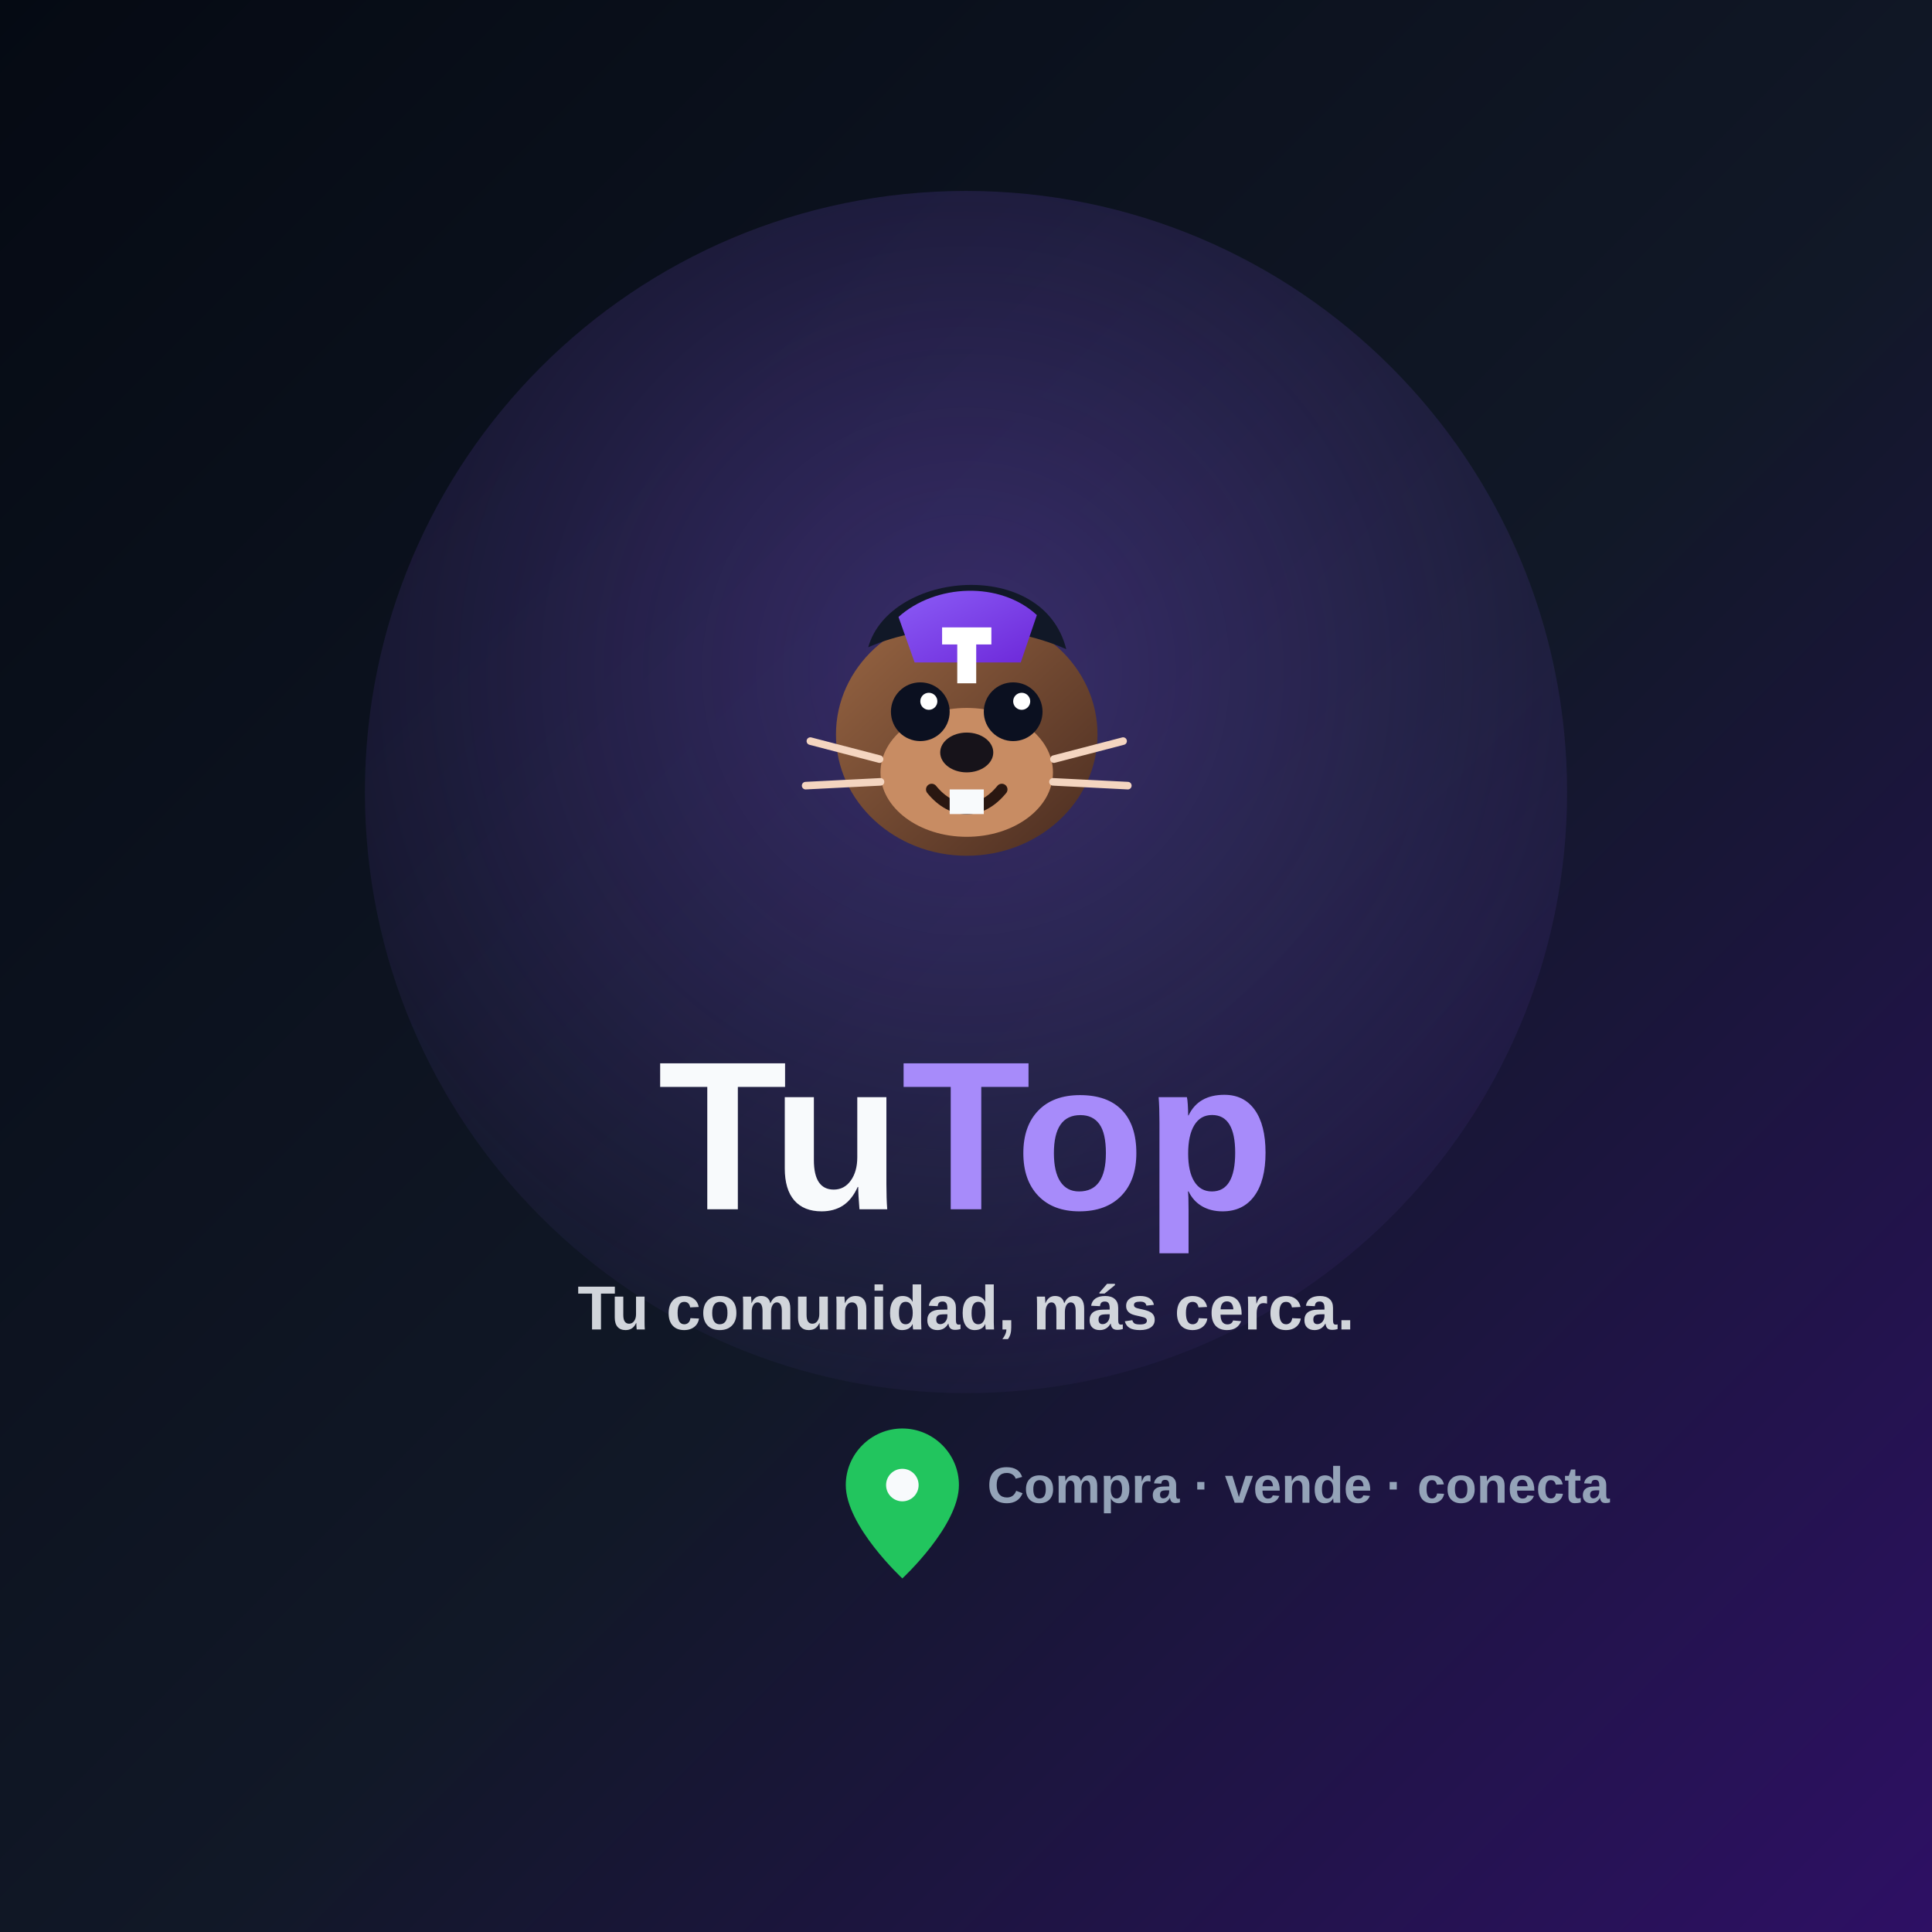
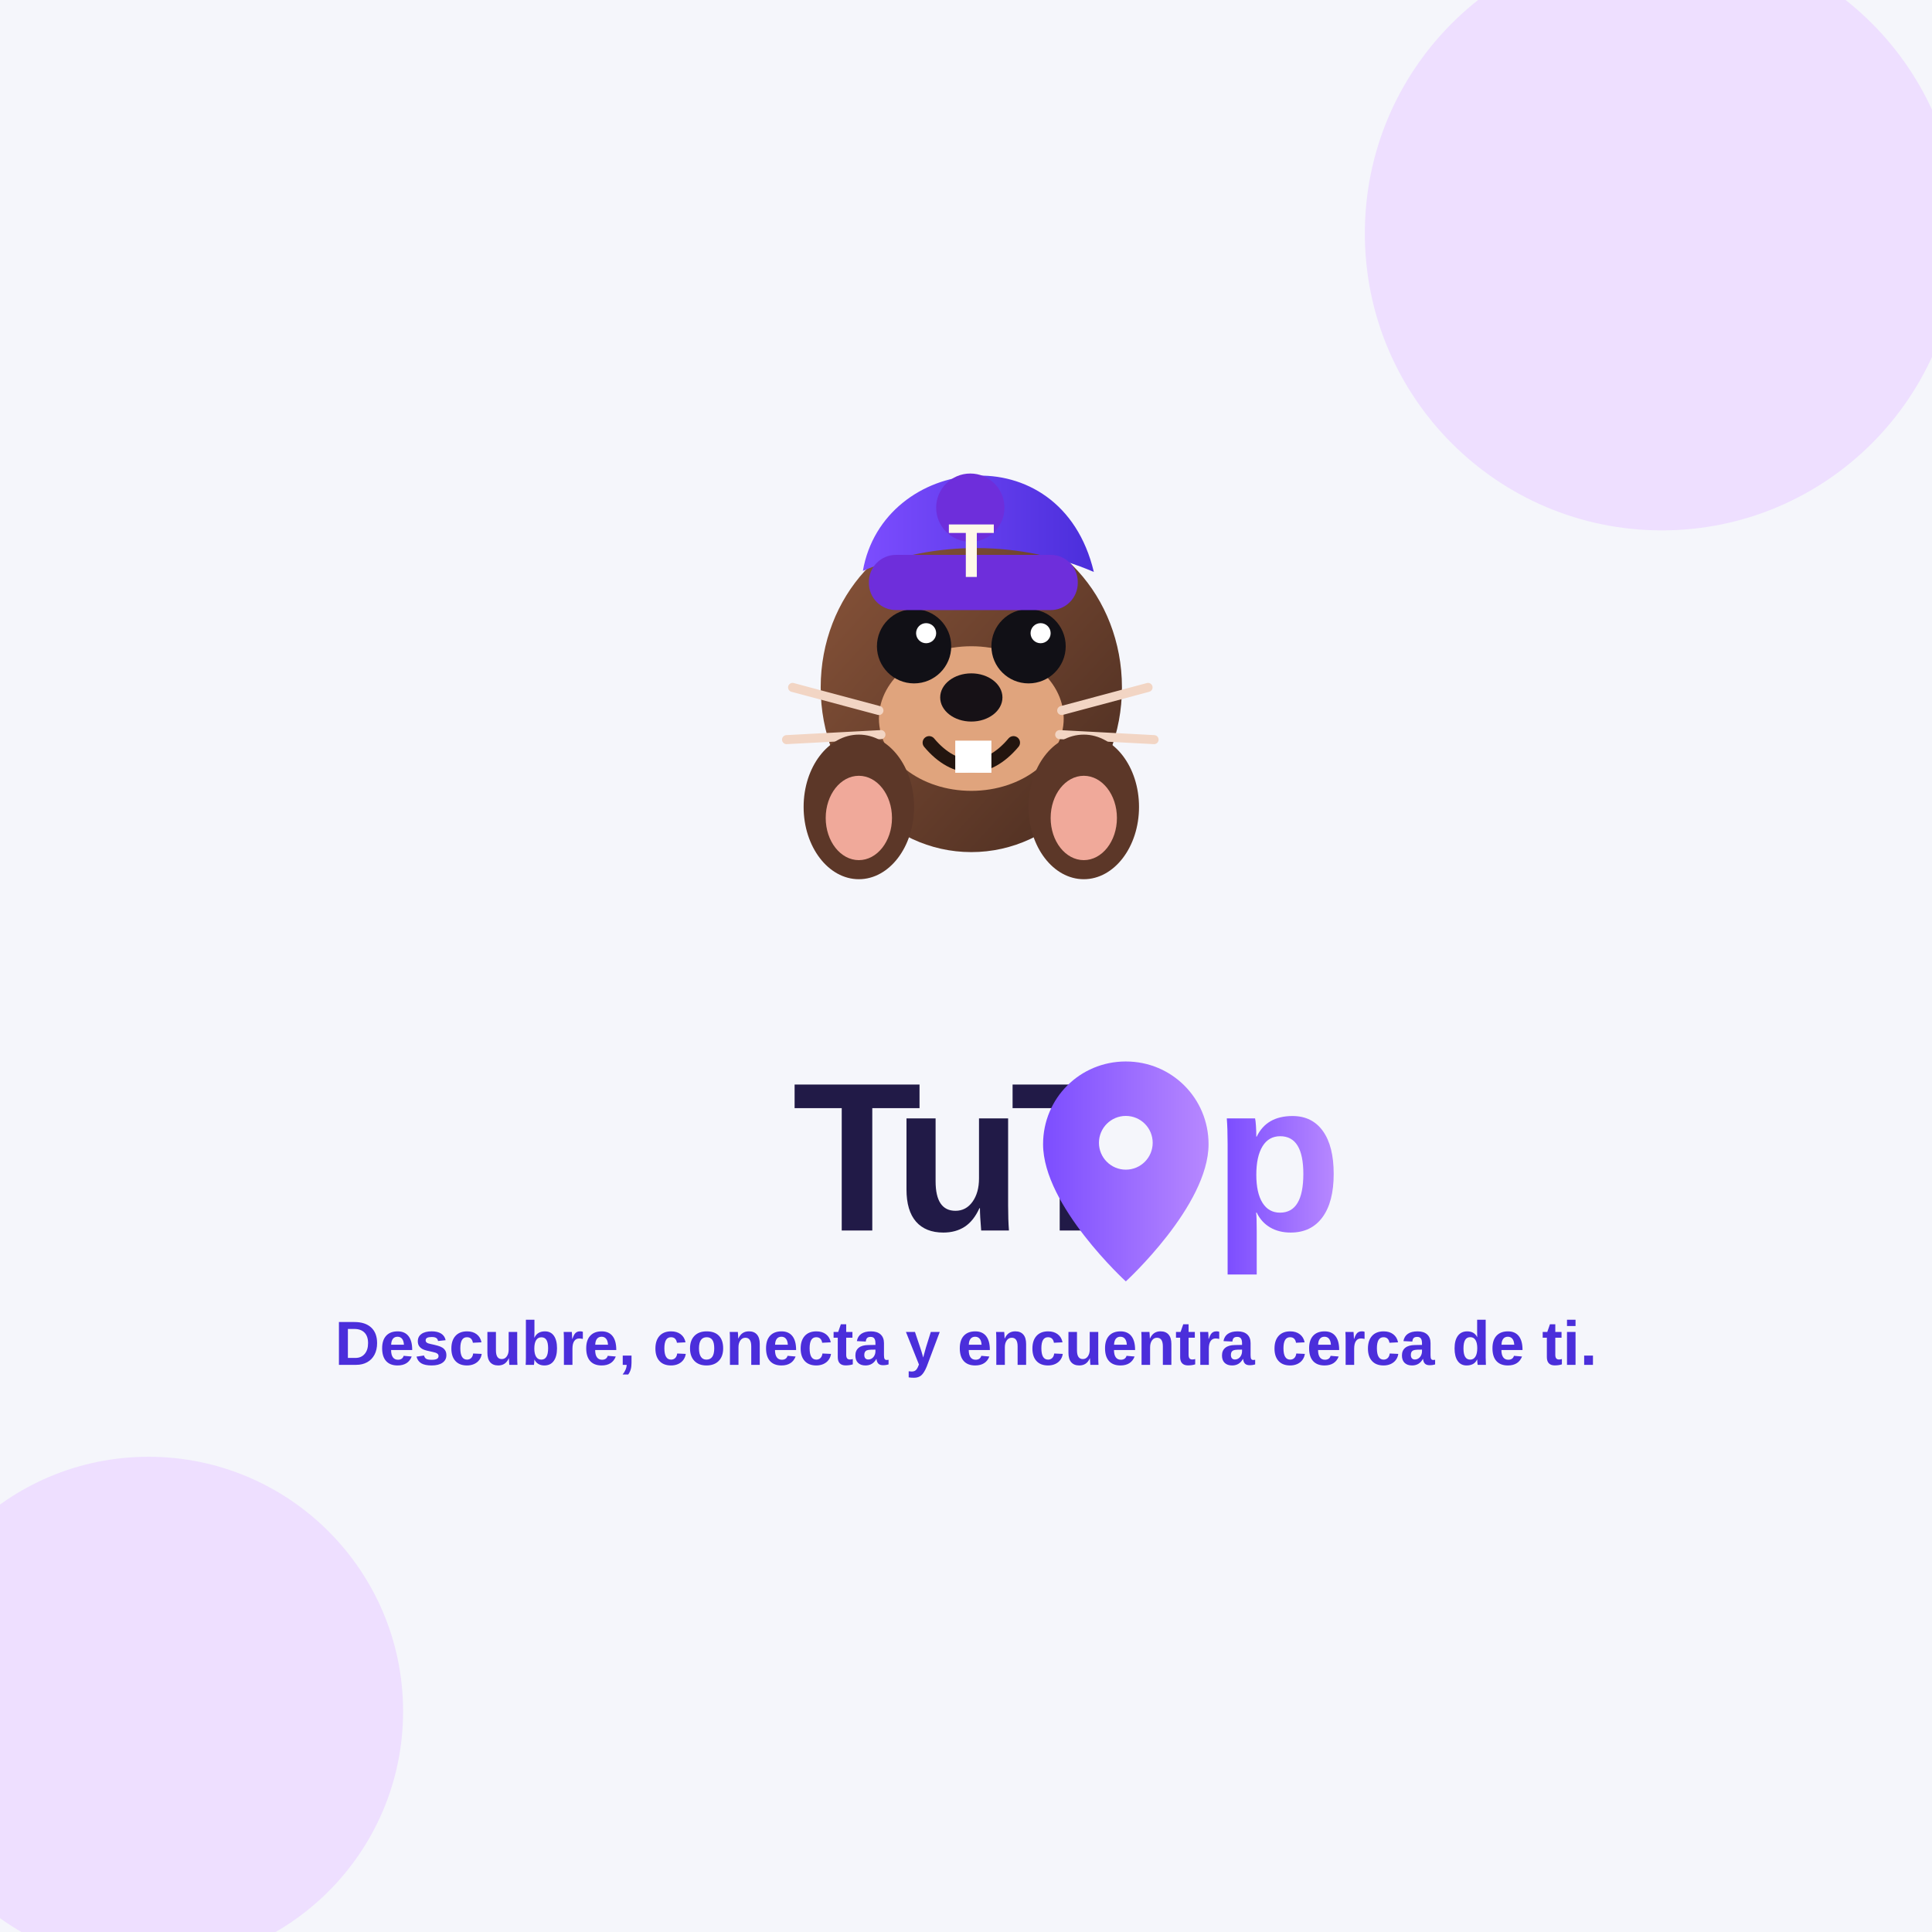
<svg xmlns="http://www.w3.org/2000/svg" viewBox="0 0 2732 2732">
  <defs>
-     <linearGradient id="bg" x1="0" y1="0" x2="1" y2="1">
-       <stop stop-color="#050A13" />
-       <stop offset=".55" stop-color="#111827" />
-       <stop offset="1" stop-color="#2E1065" />
-     </linearGradient>
-     <linearGradient id="cap" x1="0" y1="0" x2="1" y2="1">
-       <stop stop-color="#8B5CF6" />
-       <stop offset="1" stop-color="#6D28D9" />
+     <linearGradient id="cap" x1="0" x2="1">
+       <stop stop-color="#7C4DFF" />
+       <stop offset="1" stop-color="#4B2EDB" />
    </linearGradient>
    <linearGradient id="fur" x1="0" y1="0" x2="1" y2="1">
-       <stop stop-color="#996643" />
+       <stop stop-color="#8A553A" />
      <stop offset="1" stop-color="#4A2C20" />
    </linearGradient>
-     <radialGradient id="glow" cx="50%" cy="40%" r="70%">
-       <stop offset="0" stop-color="#8B5CF6" stop-opacity=".34" />
-       <stop offset="1" stop-color="#8B5CF6" stop-opacity="0" />
-     </radialGradient>
+     <linearGradient id="word" x1="0" x2="1">
+       <stop stop-color="#7C4DFF" />
+       <stop offset="1" stop-color="#B788FF" />
+     </linearGradient>
  </defs>
-   <rect width="2732" height="2732" fill="url(#bg)" />
-   <circle cx="1366" cy="1120" r="850" fill="url(#glow)" />
-   <g transform="translate(1024 650) scale(1.34)">
-     <ellipse cx="256" cy="290" rx="138" ry="128" fill="url(#fur)" />
-     <ellipse cx="256" cy="330" rx="91" ry="68" fill="#C88C63" />
-     <ellipse cx="256" cy="309" rx="28" ry="21" fill="#17131A" />
-     <circle cx="207" cy="266" r="31" fill="#0B1020" />
-     <circle cx="305" cy="266" r="31" fill="#0B1020" />
-     <circle cx="216" cy="255" r="9" fill="#fff" />
-     <circle cx="314" cy="255" r="9" fill="#fff" />
-     <path d="M219 348c22 27 52 27 74 0" fill="none" stroke="#2A1711" stroke-width="12" stroke-linecap="round" />
-     <path d="M238 348v26h18v-26M256 348v26h18v-26" fill="#F8FAFC" />
-     <path d="M152 198c23-81 185-95 209 2-63-28-148-29-209-2Z" fill="#111827" />
-     <path d="M184 166c39-35 107-38 146-2l-17 50H201l-17-48Z" fill="url(#cap)" />
-     <path d="M230 177h52v18h-16v41h-20v-41h-16Z" fill="#fff" />
-     <path d="M164 316 91 297M165 340 86 344M348 316l73-19M347 340l79 4" stroke="#F4D5C0" stroke-width="8" stroke-linecap="round" />
+   <rect width="2732" height="2732" fill="#F5F6FB" />
+   <circle cx="2350" cy="330" r="420" fill="#EEDFFF" />
+   <circle cx="210" cy="2420" r="360" fill="#EEDFFF" />
+   <g transform="translate(1010 485) scale(1.42)">
+     <ellipse cx="256" cy="343" rx="150" ry="164" fill="url(#fur)" />
+     <ellipse cx="256" cy="374" rx="92" ry="72" fill="#E0A47D" />
+     <circle cx="199" cy="302" r="37" fill="#111016" />
+     <circle cx="313" cy="302" r="37" fill="#111016" />
+     <circle cx="211" cy="289" r="10" fill="#fff" />
+     <circle cx="325" cy="289" r="10" fill="#fff" />
+     <ellipse cx="256" cy="353" rx="31" ry="24" fill="#161116" />
+     <path d="M214 398c26 31 58 31 84 0" fill="none" stroke="#23150F" stroke-width="13" stroke-linecap="round" />
+     <path d="M240 396v32h18v-32M258 396v32h18v-32" fill="#fff" />
+     <path d="M148 227c20-115 197-138 230 1-72-31-159-32-230-1Z" fill="url(#cap)" />
+     <rect x="154" y="211" width="208" height="55" rx="27" fill="#6E2EDB" />
+     <circle cx="255" cy="164" r="34" fill="#6E2EDB" />
+     <text x="256" y="233" text-anchor="middle" font-family="Arial,Helvetica,sans-serif" font-size="76" font-weight="900" fill="#FFF8E9">T</text>
+     <path d="M164 366 78 343M166 390 72 395M346 366l86-23M344 390l94 5" stroke="#F2D5C4" stroke-width="9" stroke-linecap="round" />
+     <ellipse cx="144" cy="462" rx="55" ry="72" fill="#5C3728" />
+     <ellipse cx="368" cy="462" rx="55" ry="72" fill="#5C3728" />
+     <ellipse cx="144" cy="473" rx="33" ry="42" fill="#F0A99A" />
+     <ellipse cx="368" cy="473" rx="33" ry="42" fill="#F0A99A" />
  </g>
-   <text x="1366" y="1710" text-anchor="middle" font-family="Arial,Helvetica,sans-serif" font-size="300" font-weight="900" fill="#F8FAFC">Tu<tspan fill="#A78BFA">Top</tspan>
-   </text>
-   <text x="1366" y="1880" text-anchor="middle" font-family="Arial,Helvetica,sans-serif" font-size="88" font-weight="700" fill="#D1D5DB">Tu comunidad, más cerca.</text>
-   <g transform="translate(1196 2020)">
-     <path d="M0 80c0-44 36-80 80-80s80 36 80 80c0 58-80 132-80 132S0 138 0 80Z" fill="#22C55E" />
-     <circle cx="80" cy="80" r="23" fill="#F8FAFC" />
-     <text x="200" y="105" font-family="Arial,Helvetica,sans-serif" font-size="72" font-weight="700" fill="#94A3B8">Compra · vende · conecta</text>
-   </g>
+   <text x="1366" y="1740" text-anchor="middle" font-family="Arial,Helvetica,sans-serif" font-size="300" font-weight="900" letter-spacing="-18" fill="#211A47">TuT</text>
+   <path d="M1475 1618c0-65 52-117 117-117s117 52 117 117c0 87-117 194-117 194s-117-107-117-194Z" fill="url(#word)" />
+   <circle cx="1592" cy="1616" r="38" fill="#F5F6FB" />
+   <text x="1715" y="1740" font-family="Arial,Helvetica,sans-serif" font-size="300" font-weight="900" letter-spacing="-18" fill="url(#word)">p</text>
+   <text x="1366" y="1930" text-anchor="middle" font-family="Arial,Helvetica,sans-serif" font-size="88" font-weight="700" fill="#4B2EDB">Descubre, conecta y encuentra cerca de ti.</text>
</svg>
